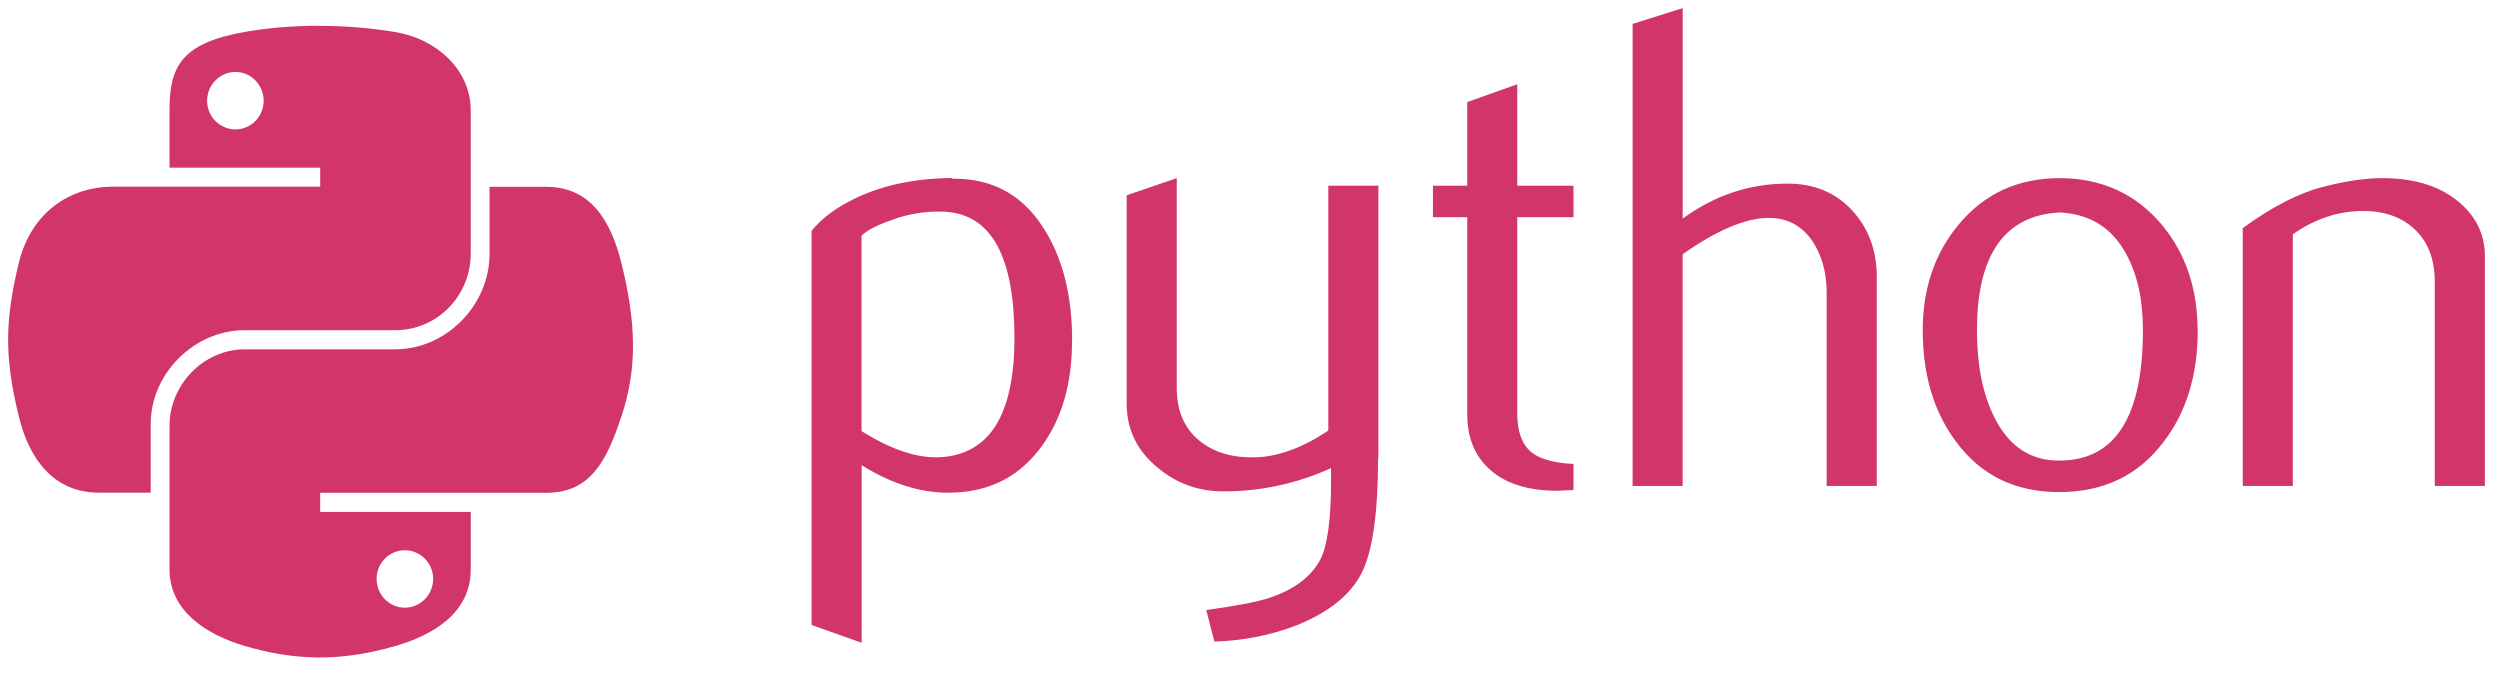
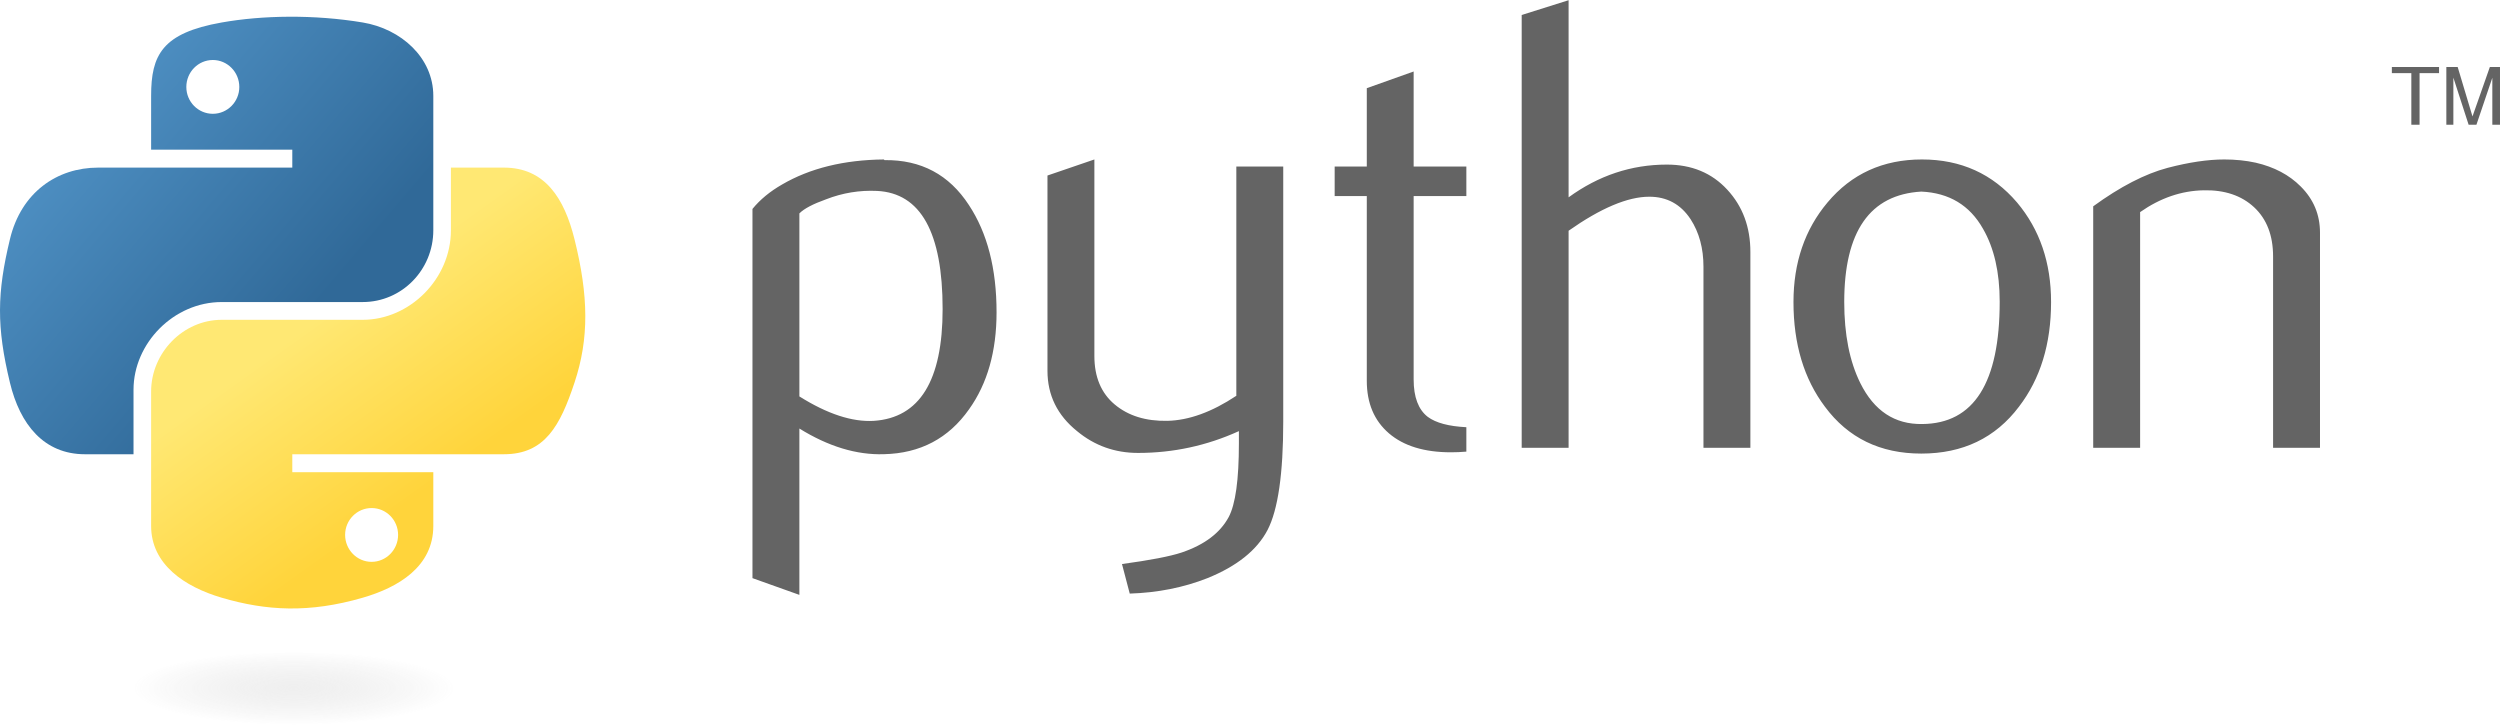
- <svg xmlns="http://www.w3.org/2000/svg" xmlns:xlink="http://www.w3.org/1999/xlink" viewBox="0 0 154 42" fill="#10181f" fill-rule="evenodd" stroke="#10181f" stroke-linecap="round" stroke-linejoin="round">
-   <use xlink:href="#C" x=".5" y=".5" />
-   <defs>
-     <linearGradient id="A" x1="0.01%" y1="-0.00%" x2="74.52%" y2="64.13%">
-       <stop offset="0%" stop-color="#d23669" />
-       <stop offset="100%" stop-color="#d23669" />
-     </linearGradient>
-     <linearGradient id="B" x1="50.00%" y1="82.27%" x2="23.44%" y2="44.91%">
-       <stop offset="0%" stop-color="#d23669" />
-       <stop offset="100%" stop-color="#d23669" />
-     </linearGradient>
-   </defs>
-   <symbol id="C" overflow="visible">
-     <g stroke="none" fill-rule="nonzero">
-       <path d="M61.99 20.314c0-5.042-1.438-7.63-4.313-7.772a8.1 8.1 0 0 0-3.348.55c-.867.3-1.45.618-1.758.928v12.035c1.84 1.154 3.473 1.7 4.897 1.606 3.014-.2 4.522-2.646 4.522-7.347zm3.547.2c0 2.562-.6 4.688-1.8 6.38-1.347 1.914-3.213 2.9-5.6 2.953-1.8.057-3.652-.506-5.558-1.687v10.938l-3.085-1.1v-24.28c.506-.62 1.158-1.154 1.947-1.606 1.836-1.07 4.067-1.62 6.692-1.647l.044.044c2.4-.03 4.25.955 5.548 2.953 1.212 1.833 1.82 4.182 1.82 7.054zM84.389 27.7c0 3.436-.344 5.815-1.033 7.138s-2.008 2.38-3.952 3.166c-1.576.62-3.28.958-5.1 1.016l-.5-1.944c1.86-.253 3.17-.506 3.928-.76 1.495-.506 2.52-1.282 3.085-2.322.452-.847.675-2.464.675-4.856v-.803a15.85 15.85 0 0 1-6.632 1.434c-1.52 0-2.86-.476-4.013-1.434-1.296-1.043-1.944-2.366-1.944-3.97V11.53l3.085-1.056v12.922c0 1.38.445 2.443 1.336 3.2s2.045 1.104 3.46 1.077 2.93-.577 4.54-1.647V10.938h3.085V27.7zm12.042 1.986l-1.016.044c-1.745 0-3.105-.415-4.077-1.25s-1.455-1.984-1.455-3.453V12.88H87.77v-1.94h2.113V5.787l3.08-1.097v6.25h3.466v1.94h-3.466v12.065c0 1.158.3 1.978.93 2.457.533.395 1.38.62 2.535.678v1.606zm18.676-.253h-3.085V17.526c0-1.212-.283-2.254-.847-3.125-.65-.985-1.556-1.478-2.717-1.478-1.414 0-3.183.746-5.305 2.238v14.272h-3.085V.973L103.154 0v12.963c1.97-1.434 4.124-2.153 6.463-2.153 1.633 0 2.956.55 3.97 1.647s1.522 2.464 1.522 4.097v12.88zm16.397-9.605c0-1.937-.368-3.537-1.1-4.802-.87-1.542-2.224-2.356-4.053-2.44-3.382.196-5.07 2.62-5.07 7.263 0 2.13.35 3.908 1.06 5.336.904 1.82 2.26 2.717 4.07 2.686 3.395-.027 5.093-2.707 5.093-8.042zm3.378.02c0 2.757-.705 5.052-2.113 6.885-1.55 2.052-3.7 3.08-6.42 3.08-2.707 0-4.816-1.03-6.338-3.08-1.38-1.833-2.07-4.128-2.07-6.885 0-2.592.746-4.772 2.238-6.547 1.576-1.883 3.648-2.828 6.2-2.828s4.647.945 6.254 2.828c1.492 1.775 2.238 3.955 2.238 6.547zm17.684 9.585h-3.085V16.85c0-1.38-.415-2.457-1.245-3.233s-1.937-1.147-3.318-1.117c-1.465.027-2.86.506-4.18 1.434v15.498h-3.085v-15.88c1.775-1.293 3.4-2.136 4.9-2.53 1.407-.368 2.65-.55 3.72-.55.732 0 1.42.07 2.07.213 1.212.28 2.197.8 2.956 1.563.847.844 1.27 1.856 1.27 3.04v14.144z" fill="#d23669" />
-       <path d="M19.019 1.086c-1.587.007-3.103.143-4.436.38-3.93.694-4.642 2.147-4.642 4.826V9.83h9.284V11H6.457c-2.698 0-5.06 1.622-5.8 4.707-.852 3.536-.9 5.743 0 9.435.66 2.748 2.236 4.707 4.934 4.707h3.192v-4.242c0-3.064 2.65-5.767 5.8-5.767h9.273c2.58 0 4.642-2.125 4.642-4.718V6.3c0-2.516-2.122-4.406-4.642-4.826-1.595-.265-3.25-.386-4.837-.38zm-5.02 2.846c.96 0 1.742.796 1.742 1.775s-.783 1.764-1.742 1.764-1.742-.8-1.742-1.764.78-1.775 1.742-1.775z" fill="url(#A)" />
-       <path d="M29.656 11.008v4.123c0 3.196-2.7 5.886-5.8 5.886h-9.272c-2.54 0-4.642 2.174-4.642 4.718v8.84c0 2.516 2.188 3.996 4.642 4.718 2.94.864 5.757 1.02 9.273 0 2.337-.677 4.642-2.04 4.642-4.718v-3.538h-9.275v-1.18h13.915c2.698 0 3.704-1.882 4.642-4.707.97-2.908.928-5.705 0-9.435-.667-2.686-1.94-4.707-4.642-4.707h-3.485zm-5.215 22.387c.962 0 1.742.8 1.742 1.764s-.78 1.775-1.742 1.775-1.742-.796-1.742-1.775.783-1.764 1.742-1.764z" fill="url(#B)" />
-     </g>
-   </symbol>
+ <svg xmlns="http://www.w3.org/2000/svg" width="2500" height="726" viewBox="5.591 3.262 474.801 137.803">
+   <path d="M184.614 61.929c0-14.562-4.152-22.038-12.457-22.447-3.305-.156-6.53.37-9.669 1.589-2.505.896-4.191 1.784-5.078 2.681V78.51c5.312 3.334 10.029 4.884 14.143 4.64 8.703-.577 13.061-7.643 13.061-21.221zm10.244.604c0 7.398-1.735 13.539-5.225 18.422-3.889 5.527-9.279 8.373-16.17 8.529-5.195.165-10.547-1.462-16.054-4.874v31.591l-8.909-3.178v-70.12c1.462-1.793 3.344-3.333 5.624-4.64 5.303-3.09 11.745-4.678 19.329-4.756l.126.126c6.931-.087 12.271 2.759 16.024 8.529 3.5 5.293 5.255 12.077 5.255 20.371zM249.305 83.266c0 9.923-.994 16.794-2.982 20.615-1.998 3.82-5.8 6.871-11.414 9.143-4.552 1.793-9.475 2.768-14.757 2.934l-1.473-5.614c5.371-.73 9.153-1.462 11.346-2.193 4.318-1.462 7.281-3.703 8.909-6.706 1.306-2.446 1.949-7.115 1.949-14.025V85.1c-6.092 2.769-12.476 4.143-19.152 4.143-4.387 0-8.256-1.374-11.59-4.143-3.743-3.012-5.614-6.832-5.614-11.462v-37.08l8.909-3.051v37.321c0 3.986 1.286 7.057 3.859 9.211s5.907 3.188 9.991 3.109c4.084-.088 8.46-1.667 13.109-4.757v-43.54h8.909v48.415zM284.082 88.997a35.51 35.51 0 0 1-2.934.126c-5.039 0-8.968-1.198-11.774-3.606-2.798-2.407-4.201-5.73-4.201-9.971v-35.09h-6.102v-5.604h6.102V19.968l8.899-3.168v18.052h10.01v5.604h-10.01v34.846c0 3.344.896 5.712 2.689 7.097 1.54 1.14 3.987 1.793 7.32 1.959v4.639zM338.023 88.266h-8.909V53.878c0-3.499-.818-6.511-2.446-9.025-1.881-2.847-4.493-4.27-7.847-4.27-4.084 0-9.191 2.154-15.322 6.462v41.221h-8.908V6.069l8.908-2.807V40.7c5.692-4.143 11.911-6.219 18.666-6.219 4.718 0 8.538 1.589 11.463 4.757 2.934 3.167 4.396 7.115 4.396 11.833v37.195h-.001zM385.374 60.526c0-5.595-1.062-10.215-3.178-13.87-2.515-4.454-6.423-6.804-11.706-7.047-9.767.565-14.641 7.563-14.641 20.976 0 6.15 1.014 11.287 3.061 15.41 2.612 5.254 6.531 7.847 11.756 7.759 9.805-.079 14.708-7.818 14.708-23.228zm9.757.058c0 7.964-2.037 14.592-6.102 19.884-4.475 5.927-10.653 8.899-18.539 8.899-7.817 0-13.909-2.973-18.305-8.899-3.987-5.292-5.976-11.92-5.976-19.884 0-7.485 2.154-13.782 6.463-18.909 4.552-5.439 10.536-8.168 17.935-8.168 7.397 0 13.421 2.729 18.061 8.168 4.309 5.127 6.463 11.424 6.463 18.909zM446.205 88.266h-8.909V51.929c0-3.986-1.198-7.096-3.596-9.338-2.398-2.232-5.596-3.314-9.582-3.227-4.229.078-8.256 1.462-12.076 4.143v44.759h-8.909v-45.86c5.127-3.732 9.845-6.17 14.153-7.31 4.064-1.062 7.651-1.589 10.741-1.589 2.114 0 4.104.204 5.975.614 3.499.809 6.346 2.31 8.538 4.513 2.447 2.437 3.665 5.36 3.665 8.782v40.85z" fill="#646464" />
+   <linearGradient id="a" gradientUnits="userSpaceOnUse" x1="-2031.312" y1="275.868" x2="-1922.296" y2="182.075" gradientTransform="matrix(.5625 0 0 -.568 1145.56 166.282)">
+     <stop offset="0" stop-color="#5a9fd4" />
+     <stop offset="1" stop-color="#306998" />
+   </linearGradient>
+   <path d="M60.51 6.398c-4.584.021-8.961.412-12.812 1.094-11.346 2.005-13.406 6.2-13.406 13.938v10.219h26.812v3.406H24.229c-7.792 0-14.616 4.684-16.75 13.594-2.462 10.213-2.571 16.586 0 27.25 1.906 7.938 6.458 13.594 14.25 13.594h9.219v-12.25c0-8.85 7.657-16.656 16.75-16.656h26.781c7.455 0 13.406-6.138 13.406-13.625V21.429c0-7.266-6.13-12.725-13.406-13.938-4.607-.766-9.385-1.115-13.969-1.093zm-14.5 8.218c2.77 0 5.031 2.299 5.031 5.125 0 2.816-2.262 5.094-5.031 5.094-2.779 0-5.031-2.277-5.031-5.094 0-2.826 2.252-5.125 5.031-5.125z" fill="url(#a)" />
+   <linearGradient id="b" gradientUnits="userSpaceOnUse" x1="-1880.151" y1="125.305" x2="-1919.08" y2="180.384" gradientTransform="matrix(.5625 0 0 -.568 1145.56 166.282)">
+     <stop offset="0" stop-color="#ffd43b" />
+     <stop offset="1" stop-color="#ffe873" />
+   </linearGradient>
+   <path d="M91.229 35.054V46.96c0 9.231-7.826 17-16.75 17H47.698c-7.336 0-13.406 6.278-13.406 13.625v25.531c0 7.267 6.318 11.541 13.406 13.625 8.487 2.496 16.626 2.947 26.781 0 6.75-1.954 13.406-5.888 13.406-13.625V92.898H61.104v-3.406h40.187c7.793 0 10.696-5.436 13.406-13.594 2.8-8.398 2.681-16.476 0-27.25-1.926-7.757-5.604-13.594-13.406-13.594H91.229zM76.166 99.71c2.779 0 5.031 2.277 5.031 5.094 0 2.826-2.252 5.125-5.031 5.125-2.77 0-5.031-2.299-5.031-5.125 0-2.816 2.262-5.094 5.031-5.094z" fill="url(#b)" />
+   <path d="M463.554 26.909h1.562v-9.796h3.699v-1.168h-8.962v1.168h3.7v9.796m6.648 0h1.334v-8.947l2.896 8.946h1.485l3.019-8.916v8.917h1.456V15.946h-1.926l-3.299 9.393-2.812-9.393h-2.153v10.963" fill="#646464" />
+   <radialGradient id="c" cx="-3393.238" cy="376.791" r="29.037" gradientTransform="matrix(0 -.2399 -1.0547 0 458.797 -680.1)" gradientUnits="userSpaceOnUse">
+     <stop offset="0" stop-color="#b8b8b8" stop-opacity=".498" />
+     <stop offset="1" stop-color="#7f7f7f" stop-opacity="0" />
+   </radialGradient>
+   <path d="M97.339 134.098c0 3.848-16.087 6.967-35.932 6.967-19.844 0-35.931-3.119-35.931-6.967s16.087-6.968 35.931-6.968c19.845 0 35.932 3.12 35.932 6.968z" opacity=".444" fill="url(#c)" />
</svg>
